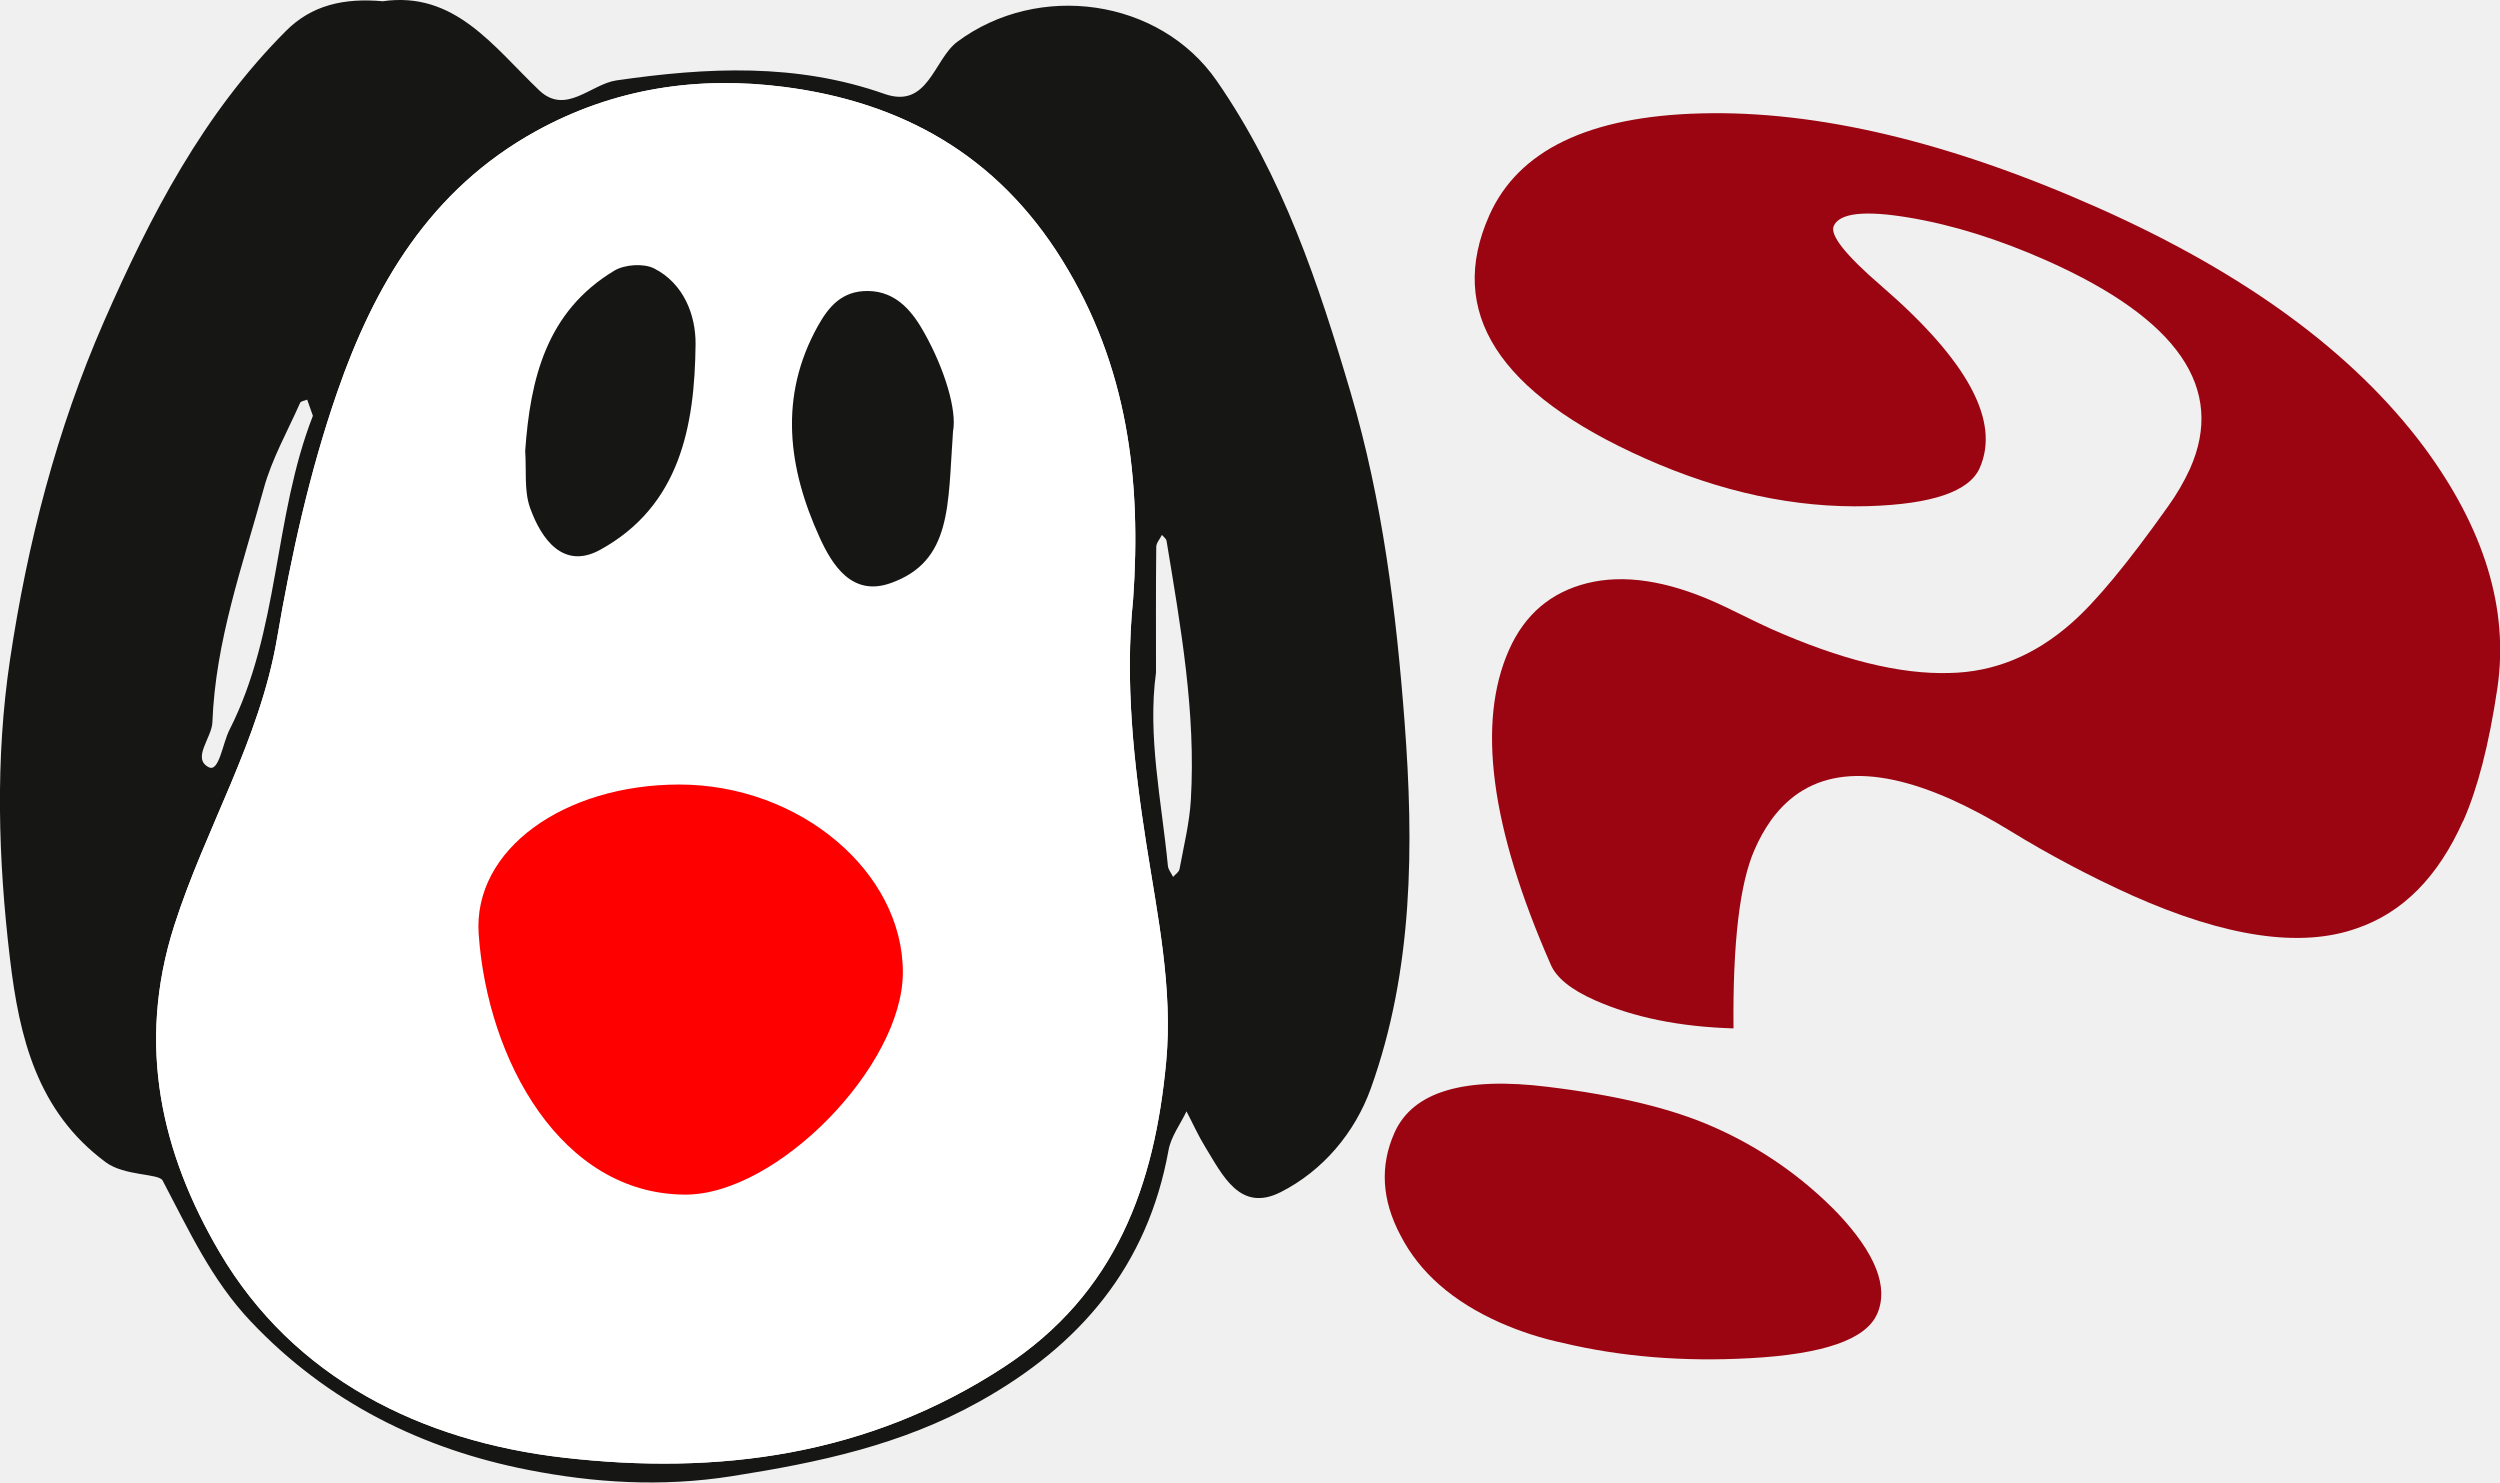
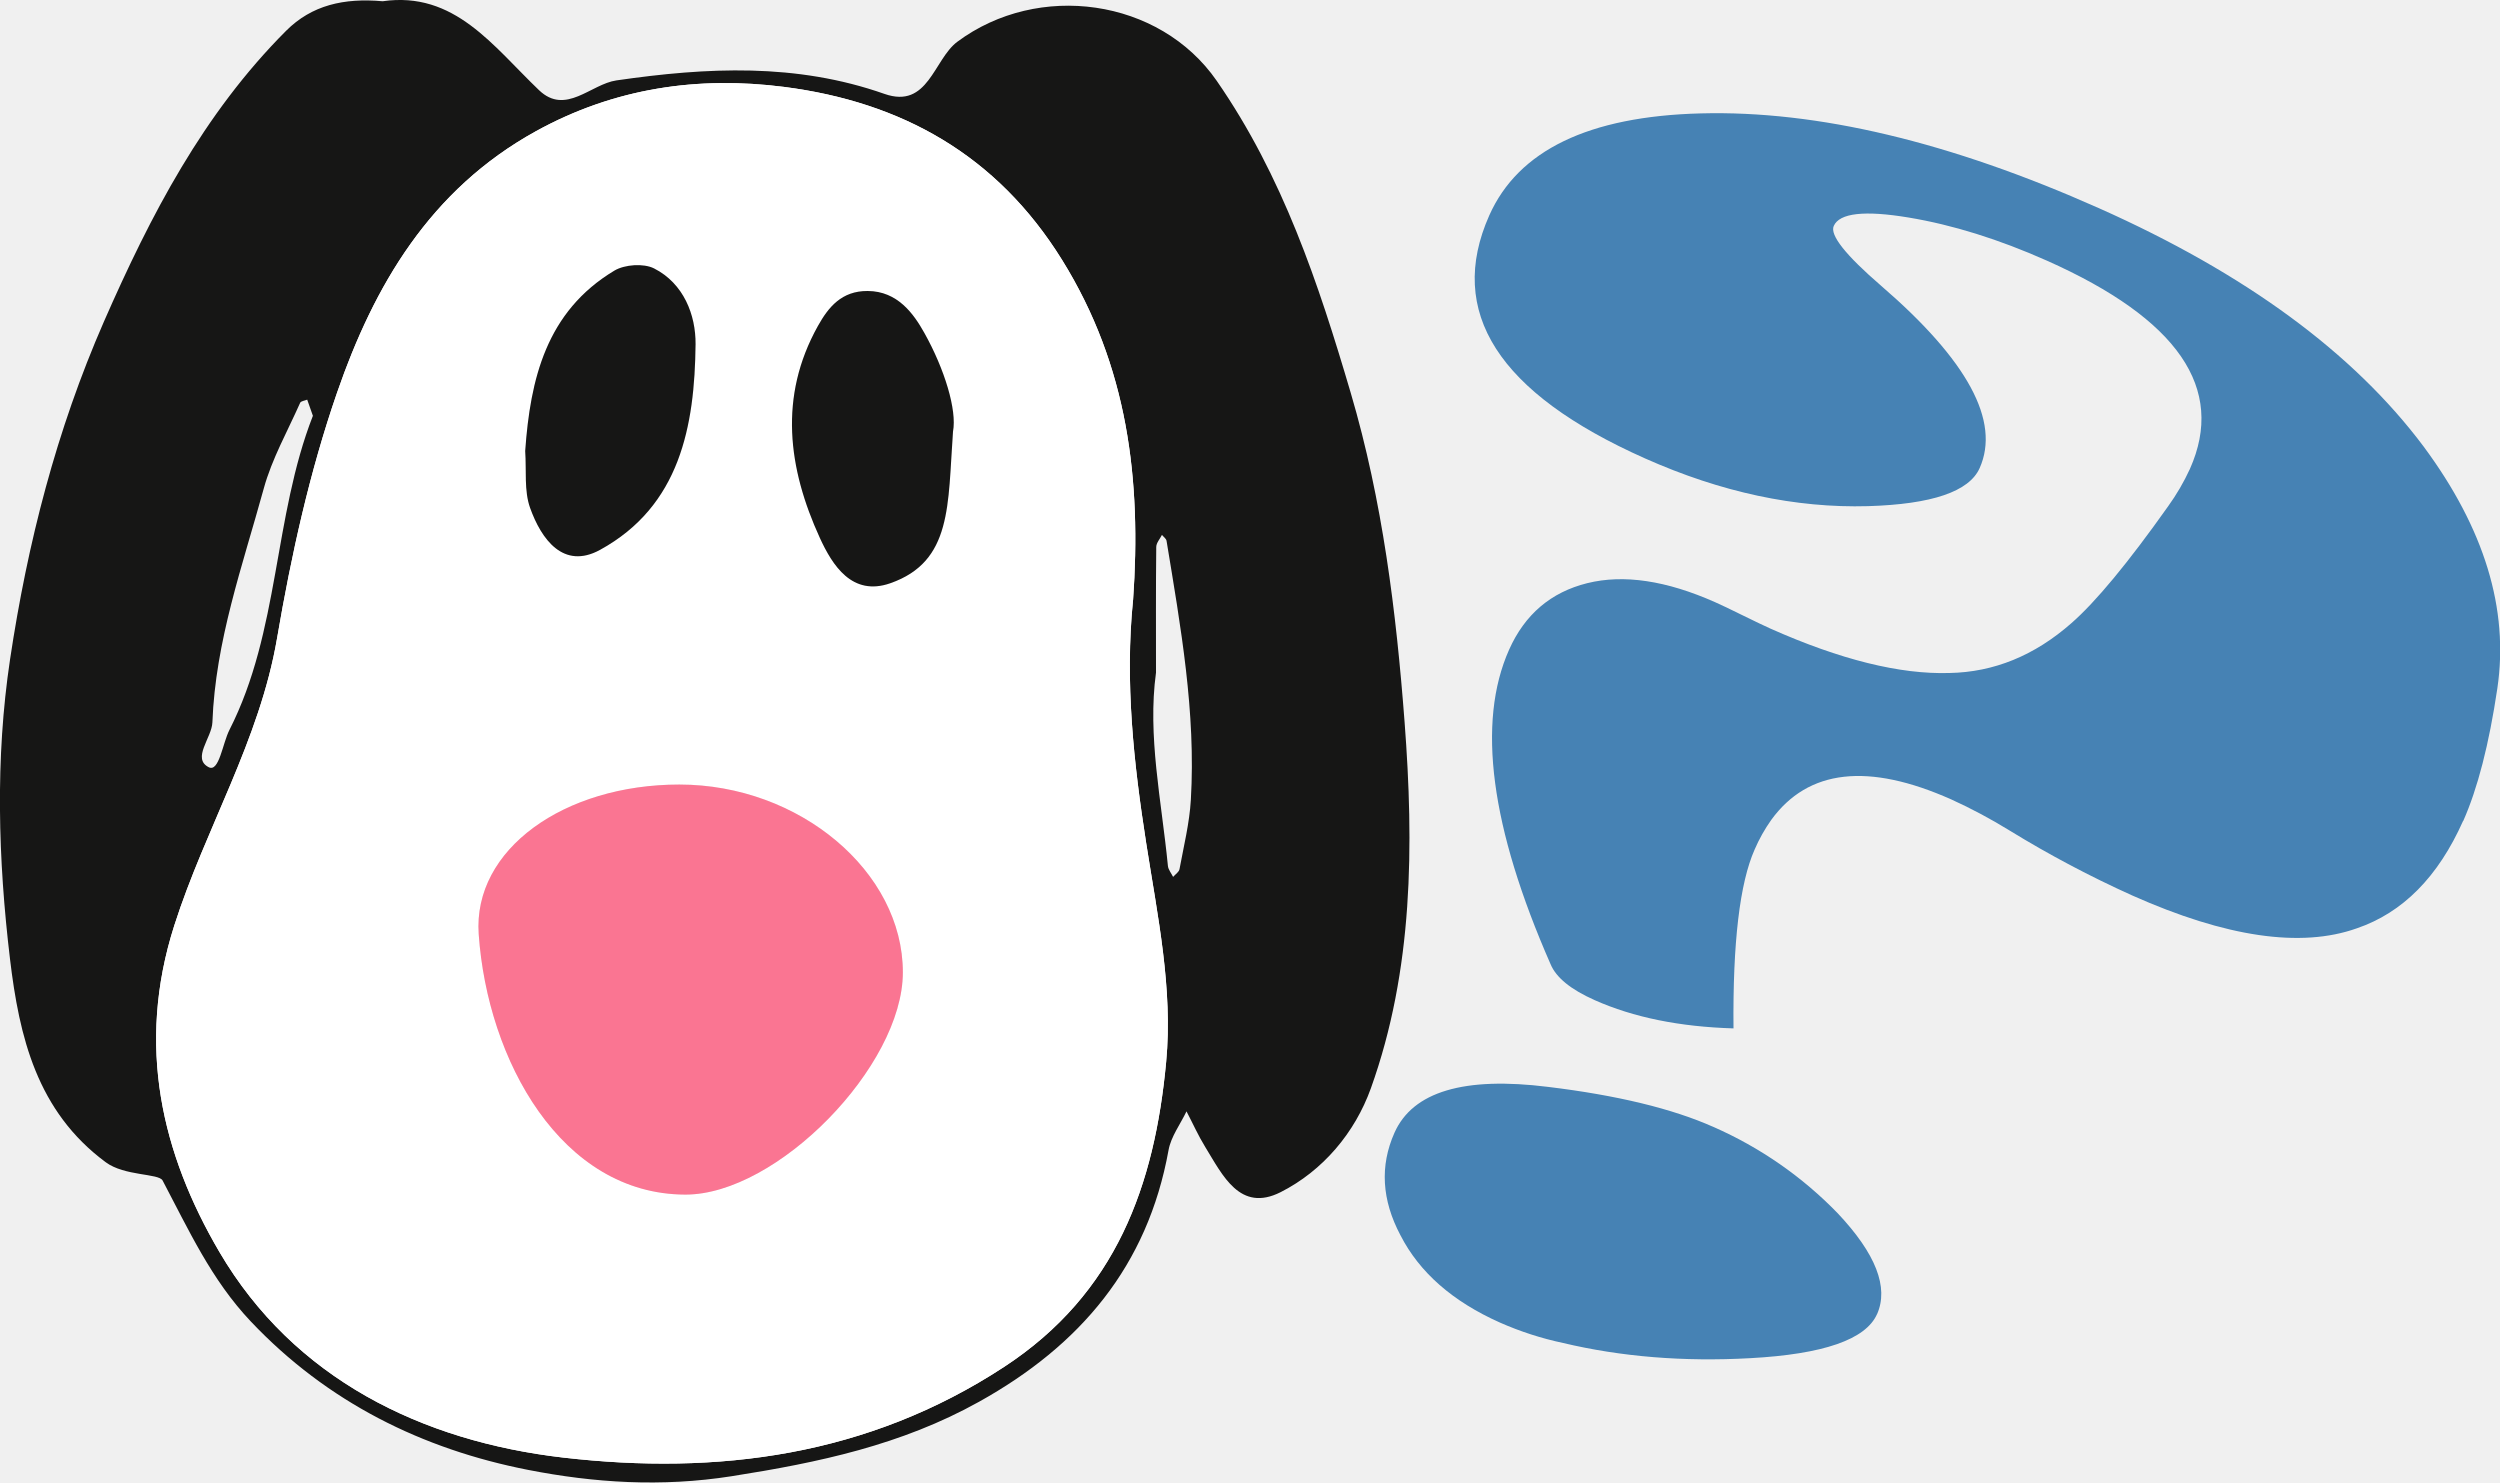
<svg xmlns="http://www.w3.org/2000/svg" id="Camada_2" data-name="Camada 2" viewBox="0 0 500 296.5">
  <defs>
    <style>
      .cls-1 {
-         fill: red;
+         fill:  #fa7592;
      }

      .cls-1, .cls-2, .cls-3, .cls-4, .cls-5 {
        stroke-width: 0px;
      }

      .cls-2 {
        fill: none;
      }

      .cls-3 {
        fill: #fff;
      }

      .cls-4 {
-         fill: #9a0511;
+         fill: #4682b4;
      }

      .cls-6 {
        clip-path: url(#clippath);
      }

      .cls-5 {
        fill: #161615;
      }
    </style>
    <clipPath id="clippath">
      <rect class="cls-2" width="500" height="296.5" />
    </clipPath>
  </defs>
  <g id="Grupo_11" data-name="Grupo 11">
    <g class="cls-6">
      <g id="Grupo_10" data-name="Grupo 10">
        <path id="Caminho_21" data-name="Caminho 21" class="cls-5" d="m76.53.25c14.4-2.07,22.08,9,31.28,17.79,5.33,5.09,10.35-1.22,15.48-1.96,18.13-2.62,35.91-3.52,53.6,2.7,8.76,3.08,9.85-6.91,14.58-10.43,16.18-12.04,40.43-8.71,51.88,7.82,13.2,19.07,20.32,40.42,26.8,62.42,6.37,21.62,9.09,43.75,10.77,65.86,1.86,24.54,1.76,49.51-6.75,73.22-3.19,8.88-9.6,16.49-18.04,20.76-8.13,4.11-11.6-3.37-15.07-9.01-1.41-2.29-2.51-4.76-3.76-7.15-1.23,2.58-3.1,5.04-3.59,7.75-4.19,23.22-17.67,39.08-37.93,50.35-15.52,8.64-32.01,12.13-49.43,14.87-14.06,2.21-27.58,1.32-40.72-1.26-21.13-4.14-40.16-13.5-55.48-29.7-7.93-8.39-12.42-18.33-17.63-28.18-.76-1.44-7.61-.86-11.37-3.65-13.77-10.19-17.29-25.06-19.15-40.65-2.38-19.95-2.97-40,.01-59.92,3.49-23.25,9.27-45.82,18.78-67.57C30.13,43.02,40.64,22.76,57.23,6.15,62.36,1.02,68.8-.44,76.53.25m150.08,119.79c1.69-24.03-1.01-46.8-14.19-68.04-13.09-21.1-32.21-31.61-55.63-34.62-17.11-2.2-33.88.17-49.64,8.88-21.18,11.7-32.34,30.88-39.76,52.32-5.48,15.85-9.15,32.48-11.98,49.05-3.49,20.46-14.35,38.05-20.56,57.47-7.68,24.02-2.46,45.71,9.03,65.3,14.87,25.34,40.46,37.85,68.8,41.12,30.8,3.56,60.84-.28,88.12-18.13,22.51-14.72,30.13-36.43,32.43-61.03,1.37-14.65-1.72-29.16-3.99-43.7-2.5-16.03-4.28-32.3-2.64-48.62M62.58,83.16c-.41-1.16-.77-2.19-1.14-3.23-.49.21-1.26.28-1.41.63-2.52,5.68-5.65,11.21-7.28,17.15-4.22,15.38-9.67,30.51-10.27,46.76-.11,3.07-4.18,7.24-.72,8.98,2.06,1.03,2.75-4.76,4.13-7.47,10.06-19.79,8.75-42.48,16.69-62.82m168.62,51.36c-1.73,12.68,1.11,25.61,2.38,38.64.07.77.68,1.48,1.04,2.22.44-.51,1.18-.97,1.28-1.55.85-4.61,2-9.22,2.27-13.87,1.03-17.49-2.04-34.64-4.86-51.79-.07-.44-.61-.8-.92-1.19-.4.8-1.14,1.61-1.14,2.41-.09,8.2-.05,16.4-.05,25.13" />
        <path id="Caminho_22" data-name="Caminho 22" class="cls-3" d="m226.61,120.04c-1.64,16.32.13,32.59,2.64,48.62,2.27,14.54,5.36,29.05,3.99,43.7-2.31,24.6-9.92,46.3-32.43,61.03-27.28,17.85-57.32,21.69-88.12,18.13-28.33-3.27-53.92-15.78-68.8-41.12-11.5-19.59-16.71-41.28-9.03-65.3,6.21-19.42,17.06-37.01,20.56-57.47,2.83-16.57,6.5-33.2,11.98-49.05,7.41-21.45,18.58-40.62,39.76-52.32,15.77-8.71,32.54-11.07,49.64-8.88,23.42,3.01,42.54,13.53,55.63,34.62,13.18,21.24,15.88,44.01,14.19,68.04m-90.75,36.86c-23.02,0-41.3,12.97-40.12,29.93,1.77,25.22,16.51,52,41.31,52.08,18.35.05,43.51-25.68,43.52-44.43.02-20.17-20.7-37.58-44.71-37.58m-30.81-66.71c.27,3.92-.25,7.95.97,11.35,2.24,6.29,6.67,12.44,14,8.42,15.99-8.77,18.94-24.75,19.1-41.12.06-5.86-2.37-12.15-8.28-15.16-2.09-1.06-5.89-.8-7.95.44-13.61,8.18-16.82,21.69-17.83,36.07m85.55-3.89c.8-4.3-1.67-12.46-5.73-19.72-2.14-3.83-5.34-8.36-11.34-8.39-5.21-.03-7.84,3.22-9.95,7-7.89,14.14-5.96,28.47.39,42.36,2.51,5.49,6.45,11.76,14.09,9.09,12.45-4.35,11.49-15.67,12.55-30.34" />
        <path id="Caminho_23" data-name="Caminho 23" class="cls-1" d="m135.86,156.91c24.02,0,44.73,17.41,44.71,37.58-.02,18.75-25.18,44.49-43.53,44.43-24.8-.07-39.54-26.86-41.3-52.08-1.19-16.96,17.1-29.93,40.12-29.93" />
        <path id="Caminho_24" data-name="Caminho 24" class="cls-5" d="m105.04,90.2c1.01-14.39,4.22-27.9,17.83-36.07,2.07-1.24,5.86-1.5,7.95-.44,5.92,3.01,8.34,9.3,8.29,15.16-.17,16.37-3.11,32.35-19.1,41.12-7.33,4.02-11.76-2.13-14-8.42-1.21-3.41-.7-7.43-.97-11.35" />
        <path id="Caminho_25" data-name="Caminho 25" class="cls-5" d="m190.6,86.31c-1.07,14.67-.11,25.99-12.55,30.34-7.63,2.67-11.58-3.6-14.09-9.09-6.35-13.89-8.27-28.22-.38-42.36,2.11-3.78,4.74-7.03,9.95-7,6,.03,9.2,4.56,11.34,8.39,4.06,7.26,6.54,15.42,5.73,19.72" />
        <path id="Caminho_26" data-name="Caminho 26" class="cls-4" d="m375.4,262.84c-2.26,5.07-10.73,8.01-25.42,8.8-13.29.73-25.73-.28-37.35-3.04-4.34-.92-8.57-2.29-12.63-4.08-9.47-4.22-16.11-10.04-19.91-17.47-3.74-7.05-4.14-13.88-1.2-20.49,3.66-8.23,13.91-11.29,30.75-9.18,13.81,1.68,24.83,4.35,33.07,8.02,9.32,4.09,17.75,9.95,24.83,17.25,7.63,8.1,10.25,14.83,7.87,20.19m117.21-98.66c-4.99,11.2-12.07,18.36-21.27,21.49-11.17,3.97-26.14,1.78-44.89-6.57-8.43-3.8-16.61-8.13-24.5-12.97-3.76-2.32-7.65-4.4-11.67-6.23-16.65-7.42-28.67-6.06-36.04,4.08-1.31,1.85-2.42,3.83-3.32,5.92-2.98,6.7-4.39,18.63-4.23,35.78-10.76-.32-20.01-2.2-27.76-5.65-4.79-2.13-7.73-4.53-8.83-7.2-12.01-27.37-14.78-48.32-8.3-62.87,3.15-7.08,8.37-11.52,15.65-13.33,7.28-1.8,15.8-.53,25.57,3.81,1.24.55,3.09,1.43,5.53,2.64,2.44,1.2,4.29,2.08,5.53,2.64,13.97,6.22,25.9,9.18,35.78,8.88,8.9-.16,17.03-3.48,24.39-9.95,4.87-4.25,11.32-12.04,19.35-23.37,1.7-2.36,3.17-4.87,4.38-7.51,7.16-16.08-2.37-29.95-28.59-41.63-9.67-4.3-18.9-7.18-27.71-8.64-8.81-1.46-13.79-.9-14.94,1.69-.81,1.82,2.35,5.81,9.47,11.96,17.32,14.94,23.89,27.09,19.71,36.47-2.09,4.69-9.53,7.23-22.31,7.61-14.52.41-29.39-2.77-44.6-9.54-29.38-13.08-39.76-29.29-31.16-48.62,5.8-13.01,19.89-19.81,42.28-20.39,23.32-.62,49.87,5.7,79.63,18.95,29.28,13.04,50.93,28.93,64.95,47.67,12.18,16.43,17.09,32.55,14.75,48.37-1.66,11.19-3.94,20.03-6.83,26.54" />
      </g>
    </g>
  </g>
</svg>
